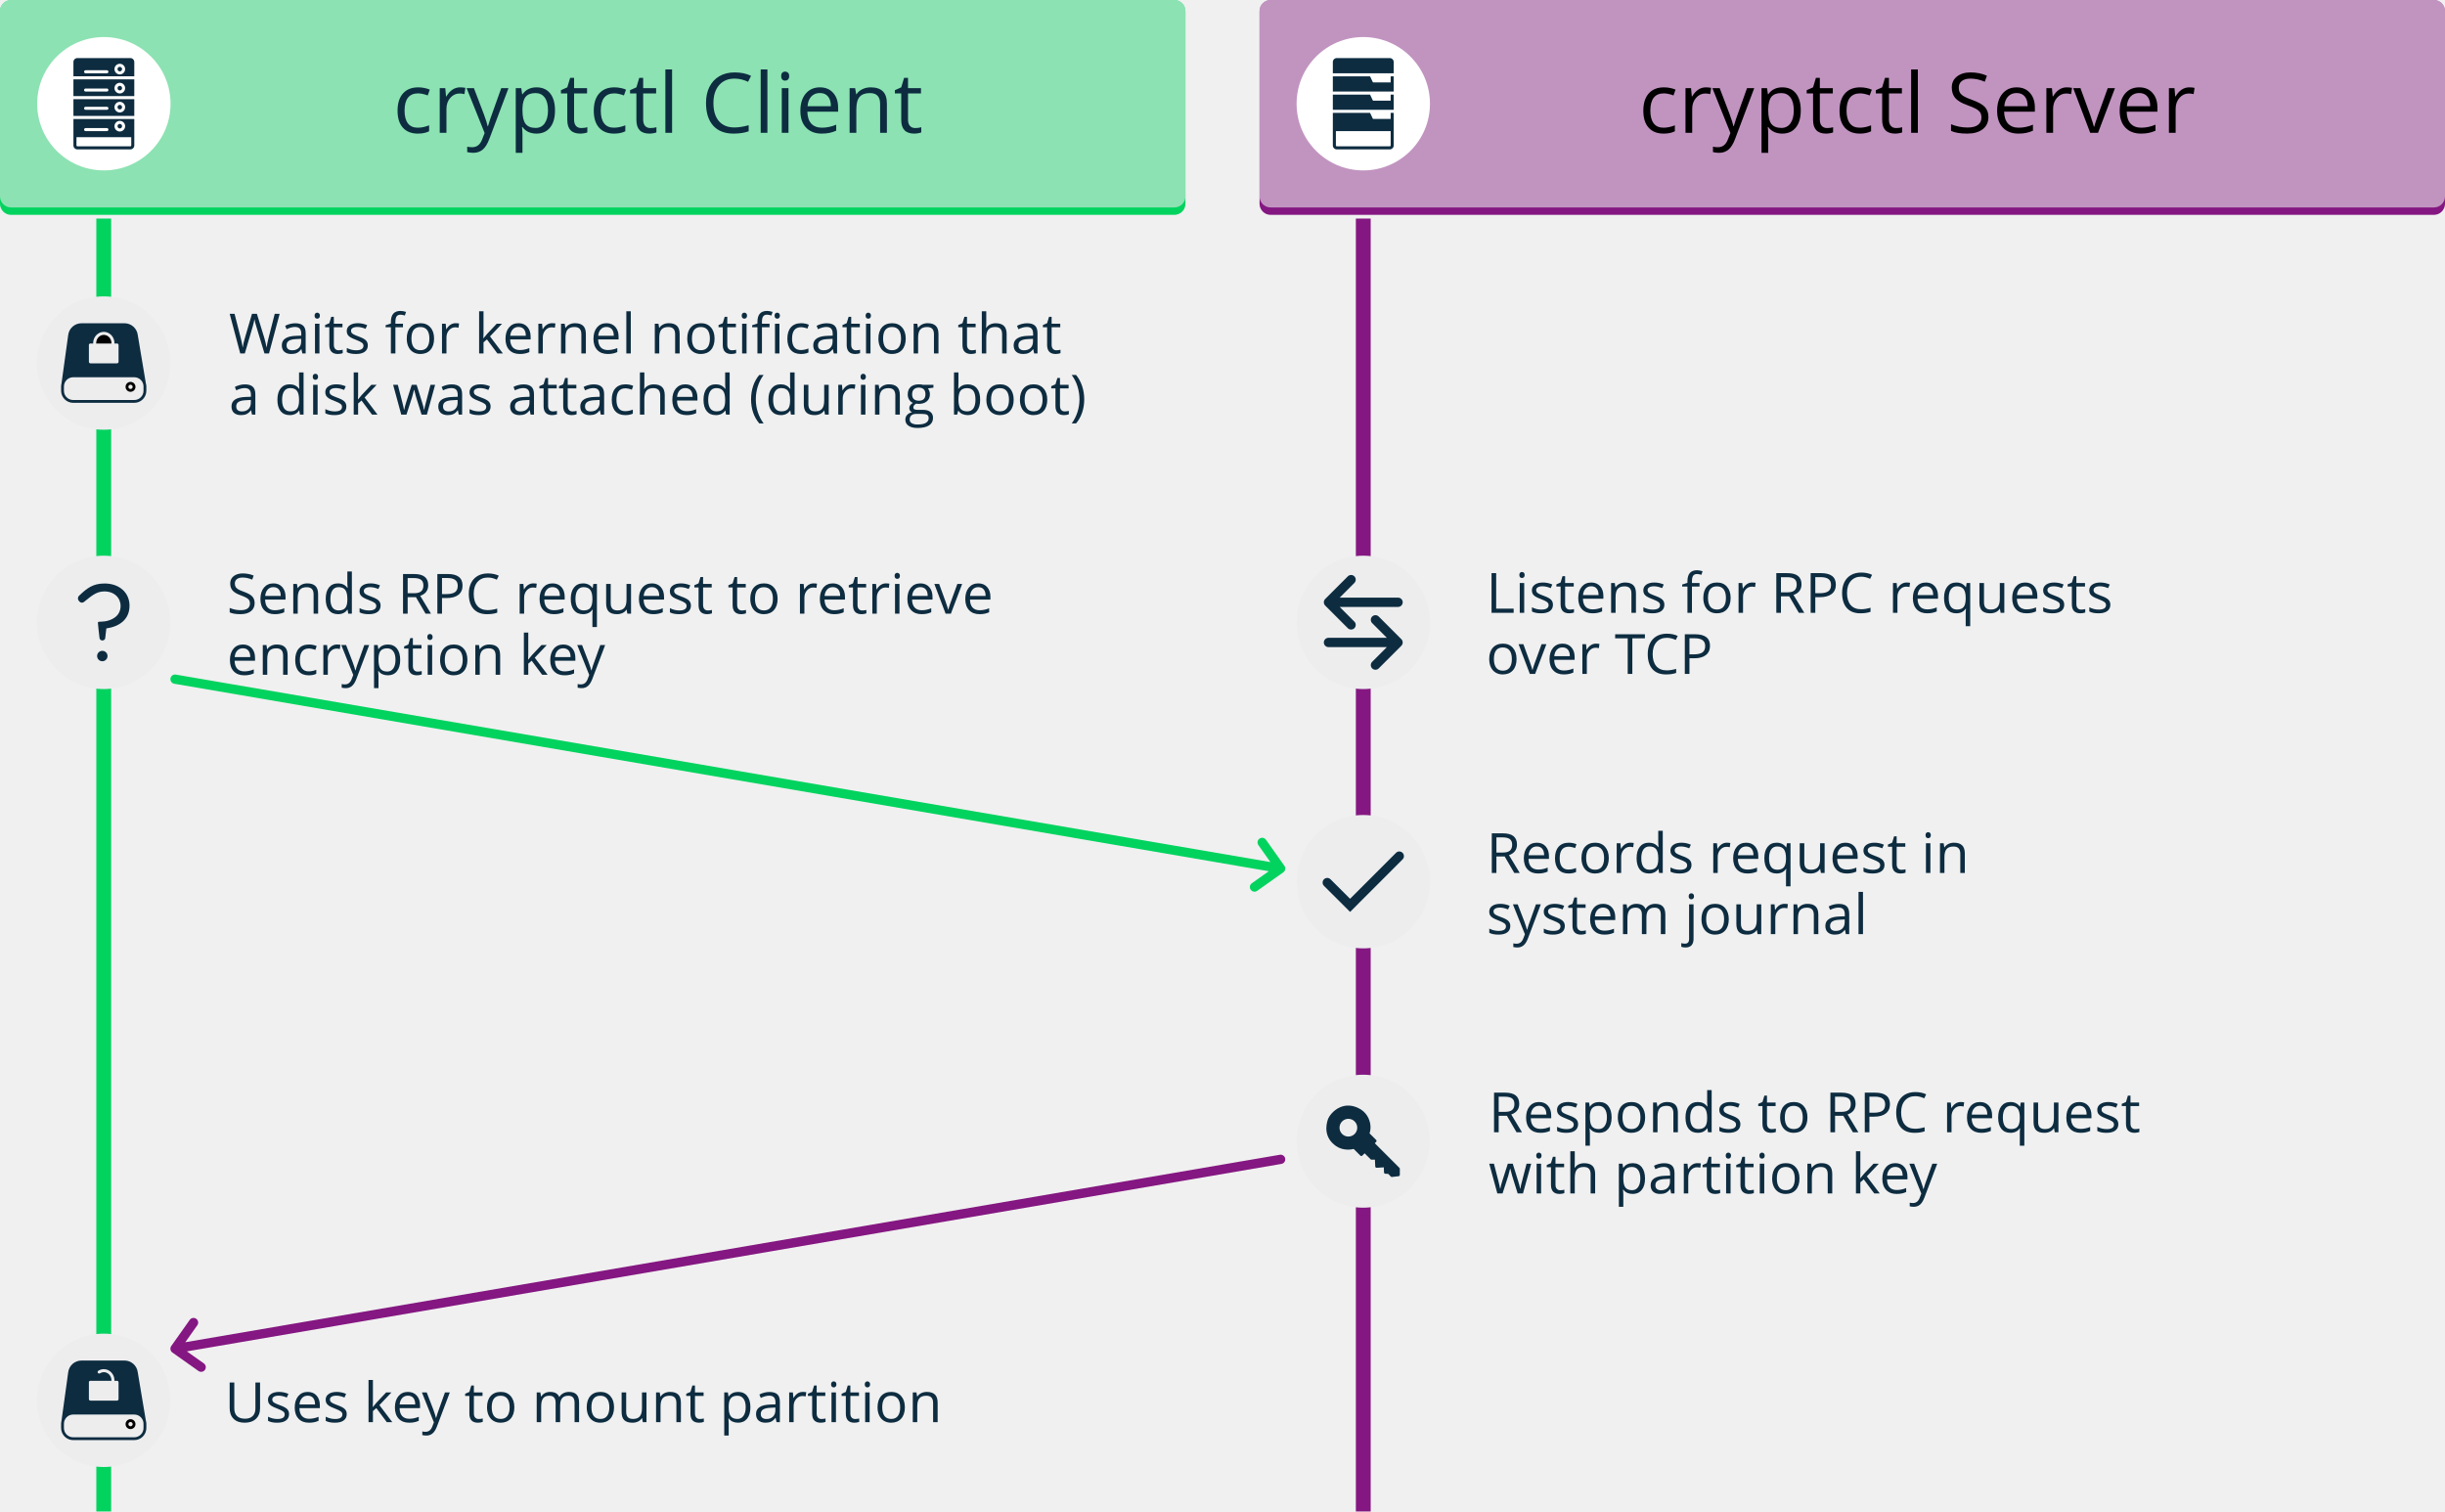
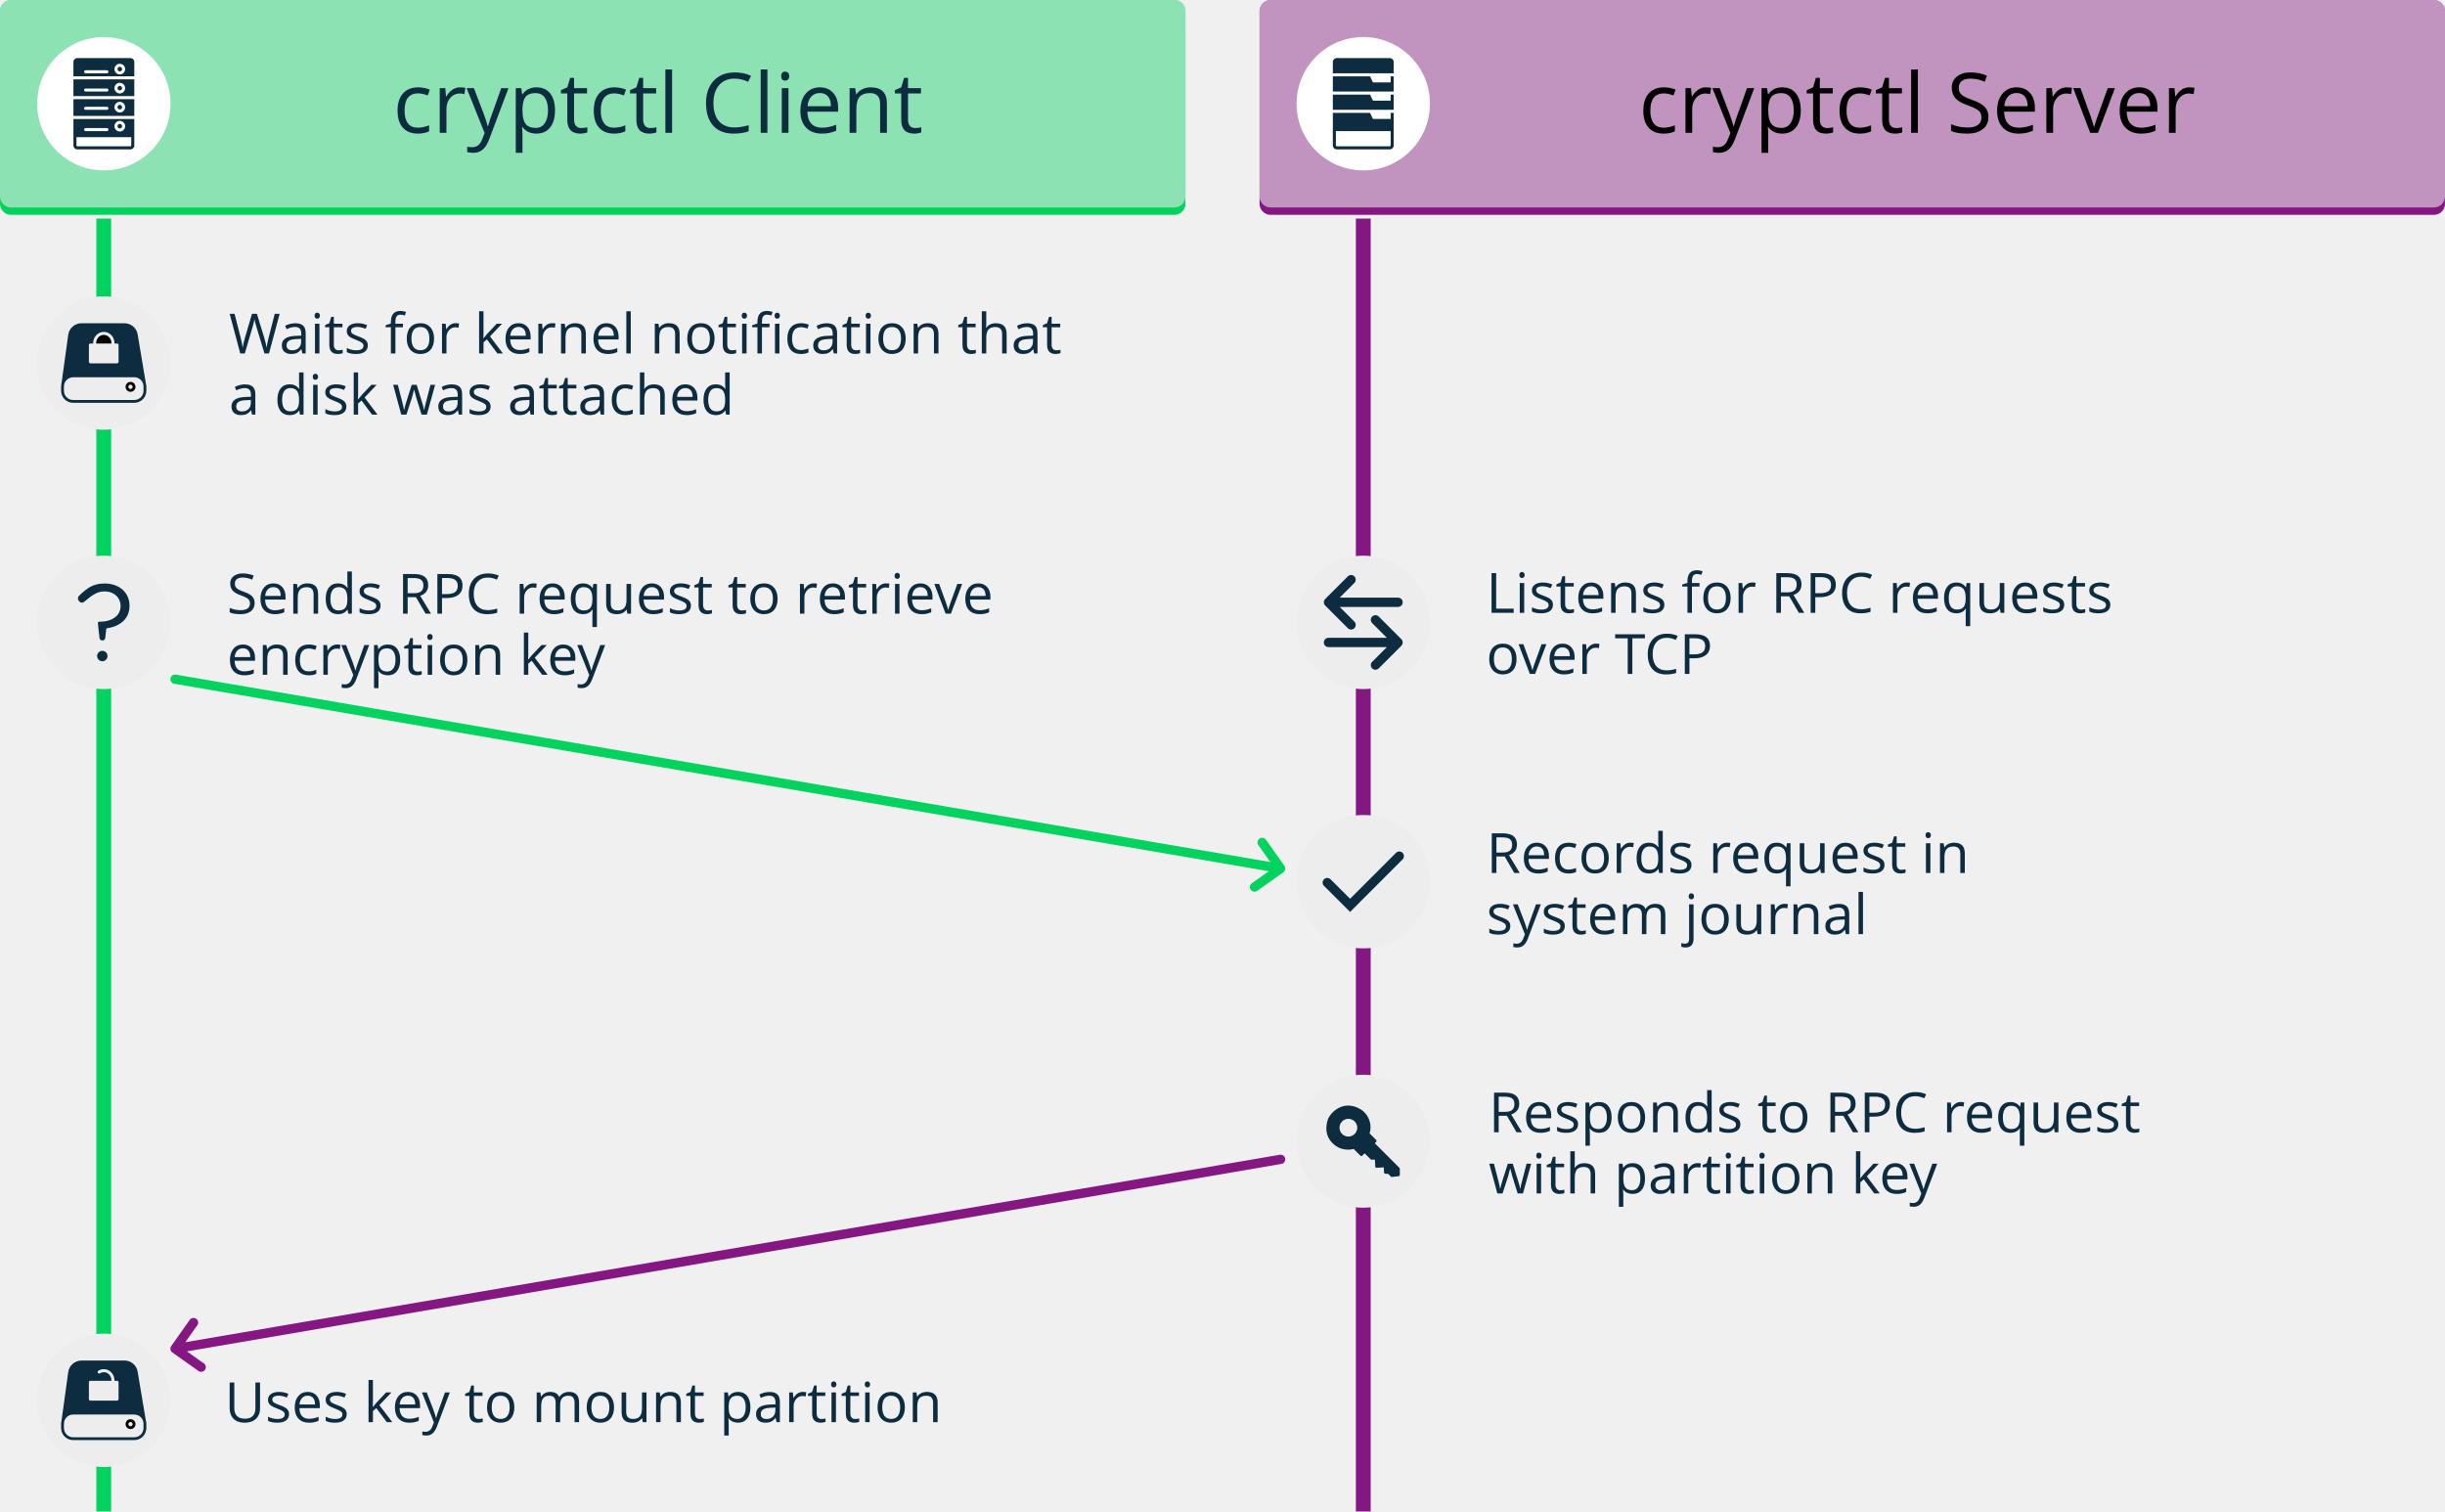
<svg xmlns="http://www.w3.org/2000/svg" width="186.267mm" height="115.147mm" viewBox="0 0 660 408" id="svg2" version="1.1">
  <defs id="defs4" />
  <rect y="59" x="26" height="349" width="4" id="rect4570" style="opacity:1;fill:#02d35f;fill-opacity:1;stroke:none;stroke-width:2;stroke-miterlimit:4;stroke-dasharray:none;stroke-dashoffset:0;stroke-opacity:1" />
  <rect y="59" x="366" height="349" width="4" id="rect4570-1" style="opacity:1;fill:#841781;fill-opacity:1;stroke:none;stroke-width:2;stroke-miterlimit:4;stroke-dasharray:none;stroke-dashoffset:0;stroke-opacity:1" />
  <rect ry="3" rx="3" y="-4.9462892e-07" x="0" height="58" width="320" id="rect4293" style="opacity:1;fill:#02d35f;fill-opacity:1;stroke:none;stroke-width:2;stroke-miterlimit:4;stroke-dasharray:none;stroke-dashoffset:0;stroke-opacity:1" />
  <rect ry="3" rx="3" y="-4.9462892e-07" x="0" height="56" width="320" id="rect4293-3" style="opacity:1;fill:#ededed;fill-opacity:0.588;stroke:none;stroke-width:2;stroke-miterlimit:4;stroke-dasharray:none;stroke-dashoffset:0;stroke-opacity:1" />
  <path d="m 46.037,28.002 c 0,9.942 -8.065,17.998 -17.999,17.998 -9.94,0 -18.001,-8.056 -18.001,-17.998 C 10.037,18.059 18.097,10 28.038,10 c 9.934,0 17.999,8.059 17.999,18.002" style="fill:#ffffff;fill-opacity:1;fill-rule:nonzero;stroke:none" id="path358" />
  <path d="m 20.644,39.26 c 0,0.133 0.109,0.242 0.242,0.242 l 14.303,0 c 0.133,0 0.242,-0.109 0.242,-0.242 l 0,-2.223 -14.787,0 z m 2.464,-3.865 5.751,0 c 0.227,0 0.41,-0.184 0.41,-0.411 0,-0.227 -0.183,-0.411 -0.41,-0.411 l -5.751,0 c -0.227,0 -0.411,0.184 -0.411,0.411 0,0.227 0.184,0.411 0.411,0.411 z m 9.232,0.102 c 0.792,0 1.438,-0.646 1.438,-1.438 0,-0.792 -0.646,-1.437 -1.438,-1.437 -0.792,0 -1.438,0.644 -1.438,1.437 0,0.792 0.646,1.438 1.438,1.438 z m -12.518,-3.382 16.43,0 0,7.146 c 0,0.587 -0.478,1.064 -1.064,1.064 l -14.303,0 c -0.585,0 -1.063,-0.478 -1.063,-1.064 z m 13.134,1.944 c 0,-0.34 -0.277,-0.616 -0.617,-0.616 -0.34,0 -0.617,0.276 -0.617,0.616 0,0.34 0.277,0.617 0.617,0.617 0.34,0 0.617,-0.277 0.617,-0.617 z m -9.849,-4.416 5.751,0 c 0.227,0 0.41,-0.183 0.41,-0.411 0,-0.227 -0.183,-0.41 -0.41,-0.41 l -5.751,0 c -0.227,0 -0.411,0.183 -0.411,0.41 0,0.228 0.184,0.411 0.411,0.411 z m 9.232,0.718 c 0.792,0 1.438,-0.644 1.438,-1.438 0,-0.792 -0.646,-1.438 -1.438,-1.438 -0.792,0 -1.438,0.646 -1.438,1.438 0,0.794 0.646,1.438 1.438,1.438 z m 3.912,-3.595 0,4.526 -16.43,0 0,-4.526 z m -3.296,2.157 c 0,-0.34 -0.277,-0.616 -0.617,-0.616 -0.34,0 -0.617,0.276 -0.617,0.616 0,0.34 0.277,0.617 0.617,0.617 0.34,0 0.617,-0.277 0.617,-0.617 z m 0,-5.135 c 0,-0.34 -0.277,-0.617 -0.617,-0.617 -0.34,0 -0.617,0.277 -0.617,0.617 0,0.34 0.277,0.617 0.617,0.617 0.34,0 0.617,-0.277 0.617,-0.617 z m -9.849,0.925 5.751,0 c 0.227,0 0.41,-0.184 0.41,-0.411 0,-0.227 -0.183,-0.41 -0.41,-0.41 l -5.751,0 c -0.227,0 -0.411,0.183 -0.411,0.41 0,0.227 0.184,0.411 0.411,0.411 z m 9.232,0.513 c 0.792,0 1.438,-0.644 1.438,-1.438 0,-0.792 -0.646,-1.438 -1.438,-1.438 -0.792,0 -1.438,0.646 -1.438,1.438 0,0.794 0.646,1.438 1.438,1.438 z m -12.518,-3.807 16.43,0 0,4.526 -16.43,0 z m 12.518,-4.202 c -0.792,0 -1.438,0.644 -1.438,1.437 0,0.794 0.646,1.438 1.438,1.438 0.792,0 1.438,-0.644 1.438,-1.438 0,-0.792 -0.646,-1.437 -1.438,-1.437 z m -3.481,1.746 -5.751,0 c -0.227,0 -0.411,0.183 -0.411,0.41 0,0.227 0.184,0.411 0.411,0.411 l 5.751,0 c 0.227,0 0.41,-0.184 0.41,-0.411 0,-0.227 -0.183,-0.41 -0.41,-0.41 z m 7.393,1.634 -16.43,0 0,-3.856 c 0,-0.587 0.478,-1.064 1.063,-1.064 l 14.303,0 c 0.587,0 1.064,0.478 1.064,1.064 z m -3.912,-1.326 c -0.34,0 -0.617,-0.277 -0.617,-0.617 0,-0.34 0.277,-0.616 0.617,-0.616 0.34,0 0.617,0.276 0.617,0.616 0,0.34 -0.277,0.617 -0.617,0.617 z" style="fill:#0d2c40;fill-opacity:1;fill-rule:nonzero;stroke:none" id="path3088" />
  <path d="M 46,98.002 C 46,107.944 37.935,116 28.001,116 18.06,116 10,107.944 10,98.002 c 0,-9.943 8.06,-18.002 18.001,-18.002 9.934,0 17.999,8.059 17.999,18.002" style="fill:#ededee;fill-opacity:1;fill-rule:nonzero;stroke:none" id="path742" />
  <path d="m 35.231,105.004 c -0.32,0 -0.578,-0.26 -0.578,-0.578 0,-0.32 0.258,-0.579 0.578,-0.579 0.318,0 0.578,0.26 0.578,0.579 0,0.318 -0.259,0.578 -0.578,0.578 m 0,-1.918 c -0.738,0 -1.339,0.601 -1.339,1.34 0,0.738 0.6,1.339 1.339,1.339 0.738,0 1.34,-0.601 1.34,-1.339 0,-0.74 -0.602,-1.34 -1.34,-1.34" style="fill:#020000;fill-opacity:1;fill-rule:nonzero;stroke:none" id="path2558" />
  <path d="m 30.078,92.727 c 0.001,-0.035 0.007,-0.068 0.007,-0.103 0,-1.229 -0.924,-2.227 -2.062,-2.227 -1.136,0 -2.061,0.998 -2.061,2.227 0,0.035 0.006,0.068 0.007,0.103 l 4.108,0 z" style="fill:#020000;fill-opacity:1;fill-rule:nonzero;stroke:none" id="path2562" />
  <path d="m 38.743,105.481 c 0,1.377 -1.119,2.496 -2.496,2.496 l -16.494,0 c -1.376,0 -2.496,-1.12 -2.496,-2.496 l 0,-1.151 c 0,-1.377 1.119,-2.496 2.496,-2.496 l 16.494,0 c 1.376,0 2.496,1.12 2.496,2.496 z m -14.34,-12.755 0.752,0 c -0.001,-0.034 -0.007,-0.068 -0.007,-0.103 0,-1.677 1.291,-3.041 2.877,-3.041 1.586,0 2.877,1.364 2.877,3.041 0,0.035 -0.006,0.069 -0.007,0.103 l 0.704,0 c 0.224,0 0.407,0.183 0.407,0.409 l 0,4.535 c 0,0.224 -0.183,0.407 -0.407,0.407 l -7.195,0 c -0.226,0 -0.407,-0.183 -0.407,-0.407 l -2.1e-5,-4.647 c -2.1e-5,-0.113 0.182,-0.296 0.407,-0.296 z m 14.955,10.689 0.003,-0.013 -2.182,-13.021 c -0.236,-1.779 -1.767,-3.122 -3.561,-3.122 l -11.638,0 c -1.79,0 -3.322,1.339 -3.561,3.113 L 16.596,103.564 c -0.04,0.15 -0.1,0.449 -0.1,0.765 l 0,1.151 c 0,1.797 1.462,3.257 3.258,3.257 l 16.494,0 c 1.795,0 3.257,-1.461 3.257,-3.257 l 0,-1.151 c 0,-0.321 -0.06,-0.623 -0.147,-0.915" style="fill:#0d2c40;fill-opacity:1;fill-rule:nonzero;stroke:none" id="path2566" />
  <path d="M 46,378.002 C 46,387.944 37.935,396 28.001,396 18.06,396 10,387.944 10,378.002 10,368.059 18.06,360 28.001,360 c 9.934,0 17.999,8.059 17.999,18.002" style="fill:#ededee;fill-opacity:1;fill-rule:nonzero;stroke:none" id="path746" />
  <path d="m 35.233,385.004 c -0.32,0 -0.578,-0.26 -0.578,-0.578 0,-0.32 0.258,-0.579 0.578,-0.579 0.318,0 0.578,0.26 0.578,0.579 0,0.318 -0.259,0.578 -0.578,0.578 m 0,-1.918 c -0.738,0 -1.339,0.601 -1.339,1.34 0,0.738 0.6,1.339 1.339,1.339 0.738,0 1.34,-0.601 1.34,-1.339 0,-0.74 -0.602,-1.34 -1.34,-1.34" style="fill:#020000;fill-opacity:1;fill-rule:nonzero;stroke:none" id="path2570" />
  <path d="m 38.743,385.481 c 0,1.377 -1.119,2.496 -2.496,2.496 l -16.494,0 c -1.376,0 -2.496,-1.12 -2.496,-2.496 l 0,-1.151 c 0,-1.377 1.119,-2.496 2.496,-2.496 l 16.494,0 c 1.376,0 2.496,1.12 2.496,2.496 z m -14.34,-12.755 5.675,0 c 0.002,-0.034 0.009,-0.068 0.009,-0.103 0,-1.227 -0.925,-2.227 -2.062,-2.227 -0.369,0 -0.731,0.107 -1.047,0.308 -0.191,0.12 -0.441,0.064 -0.563,-0.124 -0.122,-0.191 -0.065,-0.443 0.124,-0.564 0.448,-0.285 0.96,-0.435 1.485,-0.435 1.586,0 2.877,1.364 2.877,3.041 0,0.035 -0.006,0.069 -0.008,0.103 l 0.704,0 c 0.224,0 0.407,0.183 0.407,0.409 l 0,4.535 c 0,0.224 -0.183,0.407 -0.407,0.407 l -7.195,0 c -0.226,0 -0.407,-0.183 -0.407,-0.407 l 1.26e-4,-4.647 c 1.27e-4,-0.113 0.182,-0.296 0.408,-0.296 z m 14.955,10.689 c 0,0 0.004,-0.013 0.002,-0.013 l -2.182,-13.021 c -0.236,-1.779 -1.767,-3.122 -3.561,-3.122 l -11.638,0 c -1.79,0 -3.322,1.339 -3.561,3.113 l -1.821,13.191 c -0.04,0.15 -0.1,0.449 -0.1,0.765 l 0,1.151 c 0,1.797 1.462,3.257 3.258,3.257 l 16.494,0 c 1.796,0 3.257,-1.461 3.257,-3.257 l 0,-1.151 c 0,-0.321 -0.06,-0.623 -0.147,-0.915" style="fill:#0d2c40;fill-opacity:1;fill-rule:nonzero;stroke:none" id="path2574" />
  <path d="M 386,238.002 C 386,247.944 377.935,256 368.001,256 358.06,256 350,247.944 350,238.002 350,228.059 358.06,220 368.001,220 377.935,220 386,228.059 386,238.002" style="fill:#ededee;fill-opacity:1;fill-rule:nonzero;stroke:none" id="path622" />
  <path d="m 357.391,239.127 c -0.49,-0.489 -0.491,-1.284 -0.003,-1.774 0.489,-0.49 1.282,-0.491 1.772,-0.002 l 5.279,5.262 12.399,-12.402 c 0.489,-0.489 1.282,-0.489 1.772,0 0.489,0.49 0.489,1.284 0,1.773 l -14.168,14.172 z" style="fill:#0d2c40;fill-opacity:1;fill-rule:nonzero;stroke:none" id="path2400" />
  <text id="text4219" y="35.845" x="106.051" style="font-style:normal;font-weight:normal;font-size:22.935px;line-height:0%;font-family:Sans;letter-spacing:0px;word-spacing:0px;fill:#0d2c40;fill-opacity:1;stroke:none;stroke-width:1px;stroke-linecap:butt;stroke-linejoin:miter;stroke-opacity:1" xml:space="preserve">
    <tspan style="font-style:normal;font-variant:normal;font-weight:normal;font-stretch:normal;font-size:22.5px;font-family:'Open Sans';-inkscape-font-specification:'Open Sans';fill:#0d2c40" y="35.845" x="106.051" id="tspan4221">cryptctl Client</tspan>
  </text>
  <text id="text4219-8" y="95.415" x="61.802" style="font-style:normal;font-weight:normal;font-size:22.935px;line-height:110%;font-family:Sans;letter-spacing:0px;word-spacing:0px;fill:#0d2c40;fill-opacity:1;stroke:none;stroke-width:1px;stroke-linecap:butt;stroke-linejoin:miter;stroke-opacity:1" xml:space="preserve">
    <tspan id="tspan4313" style="font-style:normal;font-variant:normal;font-weight:normal;font-stretch:normal;font-size:15px;line-height:110%;font-family:'Open Sans';-inkscape-font-specification:'Open Sans';fill:#0d2c40" y="95.415" x="61.802">Waits for kernel notification that</tspan>
-     <tspan id="tspan4589" style="font-style:normal;font-variant:normal;font-weight:normal;font-stretch:normal;font-size:15px;line-height:110%;font-family:'Open Sans';-inkscape-font-specification:'Open Sans';fill:#0d2c40" y="111.915" x="61.802">a disk was attached (during boot)</tspan>
+     <tspan id="tspan4589" style="font-style:normal;font-variant:normal;font-weight:normal;font-stretch:normal;font-size:15px;line-height:110%;font-family:'Open Sans';-inkscape-font-specification:'Open Sans';fill:#0d2c40" y="111.915" x="61.802">a disk was attached</tspan>
  </text>
  <path d="m 46,168.002 c 0,9.942 -8.065,17.998 -17.999,17.998 C 18.06,186 10,177.944 10,168.002 10,158.059 18.06,150 28.001,150 c 9.934,0 17.999,8.059 17.999,18.002" style="fill:#ededee;fill-opacity:1;fill-rule:nonzero;stroke:none" id="path626" />
  <path d="m 27.62,175.681 c -0.776,0 -1.406,0.629 -1.406,1.407 0,0.776 0.631,1.405 1.406,1.405 0.776,0 1.406,-0.629 1.406,-1.405 0,-0.777 -0.631,-1.407 -1.406,-1.407 m 0.542,-16.039 c -2.226,0 -3.636,1.37 -5.475,2.83 -0.258,0.204 -0.782,0.41 -1.307,-0.163 -0.574,-0.627 -0.3,-1.242 -0.059,-1.473 2.075,-1.98 3.683,-3.33 6.902,-3.33 4.061,0 6.74,2.529 6.74,5.988 0,3.792 -2.829,5.658 -6.259,6.139 l -0.3,2.637 c 0,0 -0.093,0.614 -0.783,0.614 -0.637,0 -0.752,-0.614 -0.752,-0.614 -0.102,-1.092 -0.202,-1.568 -0.302,-2.66 -0.046,-0.499 -0.095,-0.999 -0.138,-1.499 -0.003,-0.024 -0.005,-0.049 -0.001,-0.074 0.01,-0.07 0.064,-0.129 0.128,-0.158 0.223,-0.099 0.479,-0.068 0.716,-0.069 1.346,-0.002 2.854,-0.431 3.911,-1.28 0.901,-0.726 1.373,-1.793 1.373,-2.944 -2.5e-5,-2.197 -1.685,-3.943 -4.392,-3.943 z" style="fill:#0d2c40;fill-opacity:1;fill-rule:nonzero;stroke:none" id="path2404" />
  <text id="text4219-8-9" y="165.646" x="61.224" style="font-style:normal;font-weight:normal;font-size:22.935px;line-height:110%;font-family:Sans;letter-spacing:0px;word-spacing:0px;fill:#0d2c40;fill-opacity:1;stroke:none;stroke-width:1px;stroke-linecap:butt;stroke-linejoin:miter;stroke-opacity:1" xml:space="preserve">
    <tspan id="tspan4313-7" style="font-style:normal;font-variant:normal;font-weight:normal;font-stretch:normal;font-size:15px;line-height:110%;font-family:'Open Sans';-inkscape-font-specification:'Open Sans';fill:#0d2c40" y="165.646" x="61.224">Sends RPC request to retrieve</tspan>
    <tspan id="tspan4346" style="font-style:normal;font-variant:normal;font-weight:normal;font-stretch:normal;font-size:15px;line-height:110%;font-family:'Open Sans';-inkscape-font-specification:'Open Sans';fill:#0d2c40" y="182.146" x="61.224">encryption key</tspan>
  </text>
  <text id="text4219-8-9-0" y="383.896" x="60.638" style="font-style:normal;font-weight:normal;font-size:22.935px;line-height:110%;font-family:Sans;letter-spacing:0px;word-spacing:0px;fill:#0d2c40;fill-opacity:1;stroke:none;stroke-width:1px;stroke-linecap:butt;stroke-linejoin:miter;stroke-opacity:1" xml:space="preserve">
    <tspan id="tspan4346-9" style="font-style:normal;font-variant:normal;font-weight:normal;font-stretch:normal;font-size:15px;line-height:110%;font-family:'Open Sans';-inkscape-font-specification:'Open Sans';fill:#0d2c40" y="383.896" x="60.638">Uses key to mount partition</tspan>
  </text>
  <text id="text4219-8-8" y="235.646" x="401.224" style="font-style:normal;font-weight:normal;font-size:22.935px;line-height:110%;font-family:Sans;letter-spacing:0px;word-spacing:0px;fill:#0d2c40;fill-opacity:1;stroke:none;stroke-width:1px;stroke-linecap:butt;stroke-linejoin:miter;stroke-opacity:1" xml:space="preserve">
    <tspan id="tspan4313-3" style="font-style:normal;font-variant:normal;font-weight:normal;font-stretch:normal;font-size:15px;line-height:110%;font-family:'Open Sans';-inkscape-font-specification:'Open Sans';fill:#0d2c40" y="235.646" x="401.224">Records request in</tspan>
    <tspan id="tspan4394" style="font-style:normal;font-variant:normal;font-weight:normal;font-stretch:normal;font-size:15px;line-height:110%;font-family:'Open Sans';-inkscape-font-specification:'Open Sans';fill:#0d2c40" y="252.146" x="401.224">system journal</tspan>
  </text>
  <text id="text4219-8-8-5" y="305.646" x="401.832" style="font-style:normal;font-weight:normal;font-size:22.935px;line-height:110%;font-family:Sans;letter-spacing:0px;word-spacing:0px;fill:#0d2c40;fill-opacity:1;stroke:none;stroke-width:1px;stroke-linecap:butt;stroke-linejoin:miter;stroke-opacity:1" xml:space="preserve">
    <tspan id="tspan4394-2" style="font-style:normal;font-variant:normal;font-weight:normal;font-stretch:normal;font-size:15px;line-height:110%;font-family:'Open Sans';-inkscape-font-specification:'Open Sans';fill:#0d2c40" y="305.646" x="401.832">Responds to RPC request</tspan>
    <tspan id="tspan4438" style="font-style:normal;font-variant:normal;font-weight:normal;font-stretch:normal;font-size:15px;line-height:110%;font-family:'Open Sans';-inkscape-font-specification:'Open Sans';fill:#0d2c40" y="322.146" x="401.832">with partition key</tspan>
  </text>
  <text id="text4219-8-8-4" y="165.415" x="401.158" style="font-style:normal;font-weight:normal;font-size:22.935px;line-height:110%;font-family:Sans;letter-spacing:0px;word-spacing:0px;fill:#0d2c40;fill-opacity:1;stroke:none;stroke-width:1px;stroke-linecap:butt;stroke-linejoin:miter;stroke-opacity:1" xml:space="preserve">
    <tspan id="tspan4394-0" style="font-style:normal;font-variant:normal;font-weight:normal;font-stretch:normal;font-size:15px;line-height:110%;font-family:'Open Sans';-inkscape-font-specification:'Open Sans';fill:#0d2c40" y="165.415" x="401.158">Listens for RPC requests</tspan>
    <tspan id="tspan4463" style="font-style:normal;font-variant:normal;font-weight:normal;font-stretch:normal;font-size:15px;line-height:110%;font-family:'Open Sans';-inkscape-font-specification:'Open Sans';fill:#0d2c40" y="181.915" x="401.158">over TCP</tspan>
  </text>
  <path d="m 386,168.002 c 0,9.942 -8.065,17.998 -17.999,17.998 C 358.06,186 350,177.944 350,168.002 350,158.059 358.06,150 368.001,150 377.935,150 386,158.059 386,168.002" style="fill:#ededee;fill-opacity:1;fill-rule:nonzero;stroke:none" id="path518" />
  <path id="path2316" d="m 364.715,155.212 c -0.321,0 -0.642,0.121 -0.887,0.367 l -6.107,6.109 c -0.115,0.115 -0.208,0.254 -0.271,0.408 -0.127,0.306 -0.127,0.652 0,0.959 0.064,0.154 0.156,0.293 0.271,0.408 l 6.107,6.107 c 0.49,0.49 1.283,0.49 1.771,0 0.49,-0.49 0.49,-1.283 0,-1.771 l -3.969,-3.969 15.762,0 c 0.693,0 1.254,-0.561 1.254,-1.254 0,-0.693 -0.561,-1.254 -1.254,-1.254 l -15.762,0 3.969,-3.971 c 0.49,-0.49 0.49,-1.284 0,-1.773 -0.244,-0.246 -0.564,-0.367 -0.885,-0.367 z m 6.57,10.848 c -0.321,0 -0.64,0.122 -0.885,0.367 -0.49,0.49 -0.49,1.284 0,1.773 l 3.969,3.969 -15.762,0 c -0.693,0 -1.254,0.561 -1.254,1.254 0,0.693 0.561,1.254 1.254,1.254 l 15.762,0 -3.969,3.971 c -0.49,0.49 -0.49,1.284 0,1.773 0.244,0.246 0.564,0.367 0.885,0.367 0.321,0 0.642,-0.121 0.887,-0.367 l 6.107,-6.109 c 0.115,-0.115 0.208,-0.256 0.271,-0.41 0.127,-0.306 0.127,-0.65 0,-0.957 -0.064,-0.154 -0.156,-0.293 -0.271,-0.408 l -6.107,-6.109 c -0.245,-0.245 -0.566,-0.367 -0.887,-0.367 z" style="fill:#0d2c40;fill-opacity:1;fill-rule:nonzero;stroke:none" />
  <rect ry="3" rx="3" y="-4.9462892e-07" x="340" height="58" width="320" id="rect4293-9" style="opacity:1;fill:#841781;fill-opacity:1;stroke:none;stroke-width:2;stroke-miterlimit:4;stroke-dasharray:none;stroke-dashoffset:0;stroke-opacity:1" />
  <rect ry="3" rx="3" y="-4.9462892e-07" x="340" height="56" width="320" id="rect4293-3-0" style="opacity:1;fill:#ededed;fill-opacity:0.588;stroke:none;stroke-width:2;stroke-miterlimit:4;stroke-dasharray:none;stroke-dashoffset:0;stroke-opacity:1" />
  <path d="m 386,28.002 c 0,9.942 -8.065,17.998 -17.999,17.998 C 358.06,46 350,37.944 350,28.002 350,18.059 358.06,10 368.001,10 377.935,10 386,18.059 386,28.002" style="fill:#ffffff;fill-opacity:1;fill-rule:nonzero;stroke:none" id="path362" />
  <path d="m 375.394,35.395 -14.788,0 0,3.865 c 0,0.134 0.109,0.243 0.242,0.243 l 14.304,0 c 0.133,0 0.242,-0.109 0.242,-0.243 z m 0,-4.93 0.821,0 0,8.795 c 0,0.587 -0.478,1.064 -1.063,1.064 l -14.304,0 c -0.585,0 -1.063,-0.478 -1.063,-1.064 0,-0.501 0,-8.795 0,-8.795 l 10.052,0 0.712,1.518 c 0.035,0.075 0.113,0.124 0.197,0.124 l 4.648,0 z m 0.821,-0.821 0,-2.466 0,-1.642 -0.821,0 0,1.642 -4.648,0 c -0.084,0 -0.162,-0.049 -0.198,-0.124 l -0.711,-1.518 -10.052,0 0,4.108 z m 0,-7.396 0,-1.642 -0.821,0 0,1.642 -4.648,0 c -0.084,0 -0.162,-0.049 -0.198,-0.124 l -0.711,-1.518 -10.052,0 0,4.107 16.43,0 z m 0,-2.465 -16.43,0 0,-3.044 c 0,-0.587 0.478,-1.064 1.063,-1.064 l 14.304,0 c 0.585,0 1.063,0.478 1.063,1.064 z" style="fill:#0d2c40;fill-opacity:1;fill-rule:nonzero;stroke:none" id="path3092" />
  <text id="text4219-3" y="35.845" x="442.332" style="font-style:normal;font-weight:normal;font-size:22.935px;line-height:0%;font-family:Sans;letter-spacing:0px;word-spacing:0px;fill:#000000;fill-opacity:1;stroke:none;stroke-width:1px;stroke-linecap:butt;stroke-linejoin:miter;stroke-opacity:1" xml:space="preserve">
    <tspan style="font-style:normal;font-variant:normal;font-weight:normal;font-stretch:normal;font-size:22.5px;font-family:'Open Sans';-inkscape-font-specification:'Open Sans'" y="35.845" x="442.332" id="tspan4221-1">cryptctl Server</tspan>
  </text>
  <path d="m 346.754,235.117 c 0.176,-0.28 0.235,-0.62 0.162,-0.944 -0.037,-0.163 -0.105,-0.316 -0.199,-0.449 l -4.988,-7.051 c -0.4,-0.566 -1.182,-0.7 -1.747,-0.299 -0.566,0.4 -0.7,1.183 -0.299,1.747 l 3.242,4.582 L 47.465,182.099 c -0.683,-0.117 -1.33,0.341 -1.447,1.024 -0.117,0.683 0.341,1.33 1.024,1.447 l 295.458,50.604 -4.582,3.244 c -0.566,0.4 -0.7,1.183 -0.299,1.747 0.199,0.283 0.495,0.457 0.812,0.512 0.316,0.054 0.653,-0.012 0.936,-0.212 l 7.051,-4.991 c 0.133,-0.094 0.248,-0.216 0.337,-0.357" style="fill:#02d35f;fill-opacity:1;fill-rule:nonzero;stroke:none" id="path2316-0" />
  <path d="m 46.192,364.729 c -0.176,-0.28 -0.235,-0.62 -0.162,-0.944 0.037,-0.163 0.105,-0.316 0.199,-0.449 l 4.988,-7.051 c 0.4,-0.566 1.182,-0.7 1.747,-0.299 0.566,0.4 0.7,1.183 0.299,1.747 l -3.242,4.582 295.458,-50.604 c 0.683,-0.117 1.33,0.341 1.447,1.024 0.117,0.683 -0.341,1.33 -1.024,1.447 l -295.458,50.604 4.582,3.244 c 0.566,0.4 0.7,1.183 0.299,1.747 -0.199,0.283 -0.495,0.457 -0.812,0.512 -0.316,0.054 -0.653,-0.012 -0.936,-0.212 l -7.051,-4.991 c -0.133,-0.094 -0.248,-0.216 -0.337,-0.357" style="fill:#841781;fill-opacity:1;fill-rule:nonzero;stroke:none" id="path2316-0-6" />
  <path d="m 385.899,308.055 c 0,9.912 -8.043,17.945 -17.949,17.945 -9.912,0 -17.95,-8.033 -17.95,-17.945 0,-9.914 8.037,-17.949 17.95,-17.949 9.906,0 17.949,8.035 17.949,17.949" style="fill:#ededee;fill-opacity:1;fill-rule:nonzero;stroke:none" id="path5250" />
  <path d="m 361.585,304.406 c 0,-1.321 1.073,-2.396 2.394,-2.396 1.321,0 2.395,1.075 2.395,2.396 0,1.32 -1.074,2.394 -2.395,2.394 -1.321,0 -2.394,-1.074 -2.394,-2.394 z m 9.523,4.19 0.367,-0.369 c 0.141,-0.141 0.141,-0.371 0,-0.514 l -1.779,-1.779 c 0.145,-0.427 0.389,-1.38 0.188,-2.541 -0.201,-1.171 -0.916,-3.299 -3.439,-4.396 -1.667,-0.723 -3.274,-0.749 -4.782,-0.072 -1.834,0.82 -2.954,2.45 -3.229,3.285 -0.562,1.699 -1.021,4.886 2.191,7.139 1.91,1.339 4.104,0.966 4.798,0.801 l 1.795,1.795 c 0.141,0.144 0.374,0.144 0.514,0 l 0.629,-0.627 1.616,1.616 c 0.069,0.069 0.16,0.106 0.258,0.106 l 0,0 0.91,-10e-4 0.087,1.839 c 0.005,0.098 0.049,0.189 0.121,0.254 0.072,0.065 0.176,0.09 0.264,0.091 l 1.923,-0.116 0.061,1.386 c 0.009,0.189 0.16,0.341 0.35,0.347 l 0.79,0.029 0.696,0.728 c 0.068,0.071 0.164,0.111 0.263,0.111 0.014,0 0.028,0 0.041,-0.002 l 1.804,-0.207 c 0.184,-0.021 0.323,-0.177 0.323,-0.361 l 0,-1.631 c 0,-0.096 -0.039,-0.189 -0.106,-0.258 z" style="fill:#0d2c40;fill-opacity:1;fill-rule:nonzero;stroke:none" id="path6386" />
</svg>
